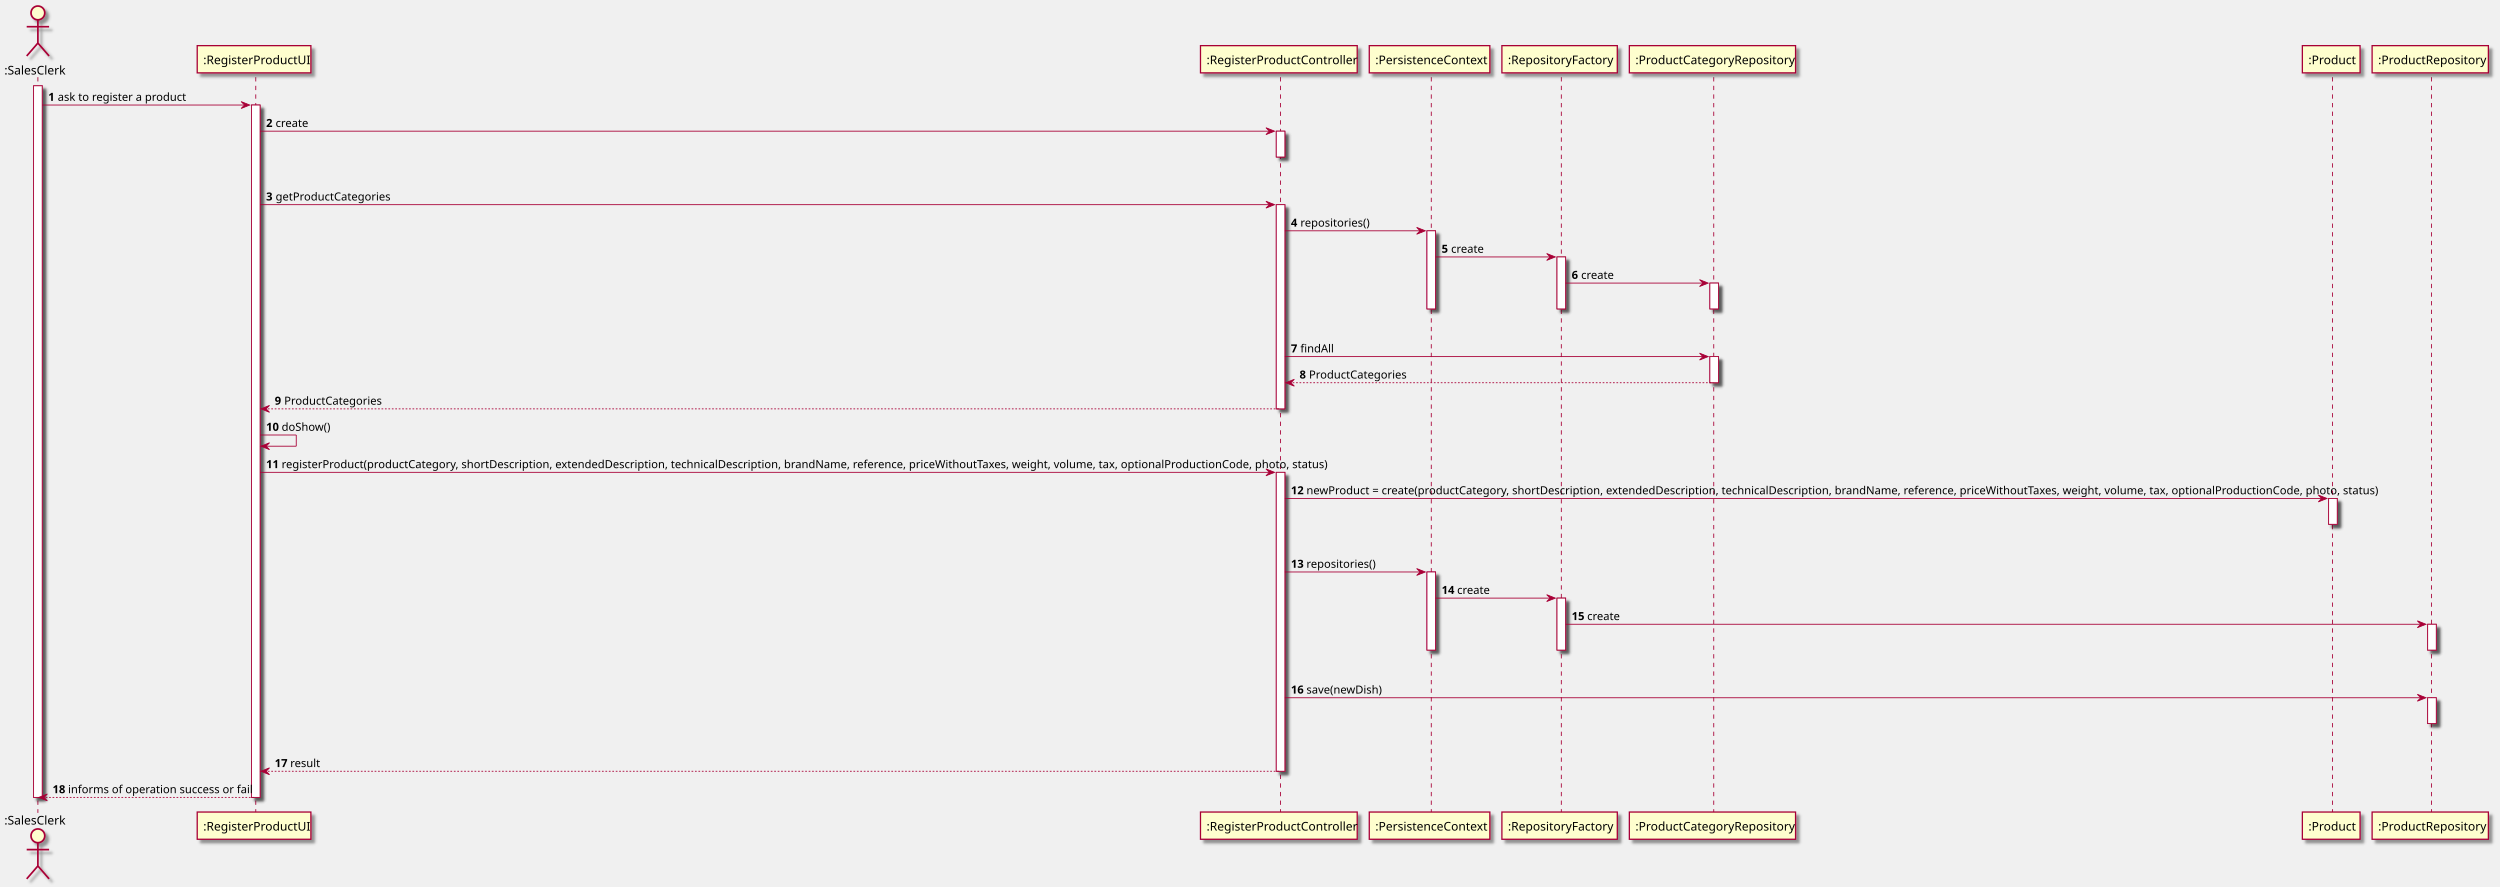
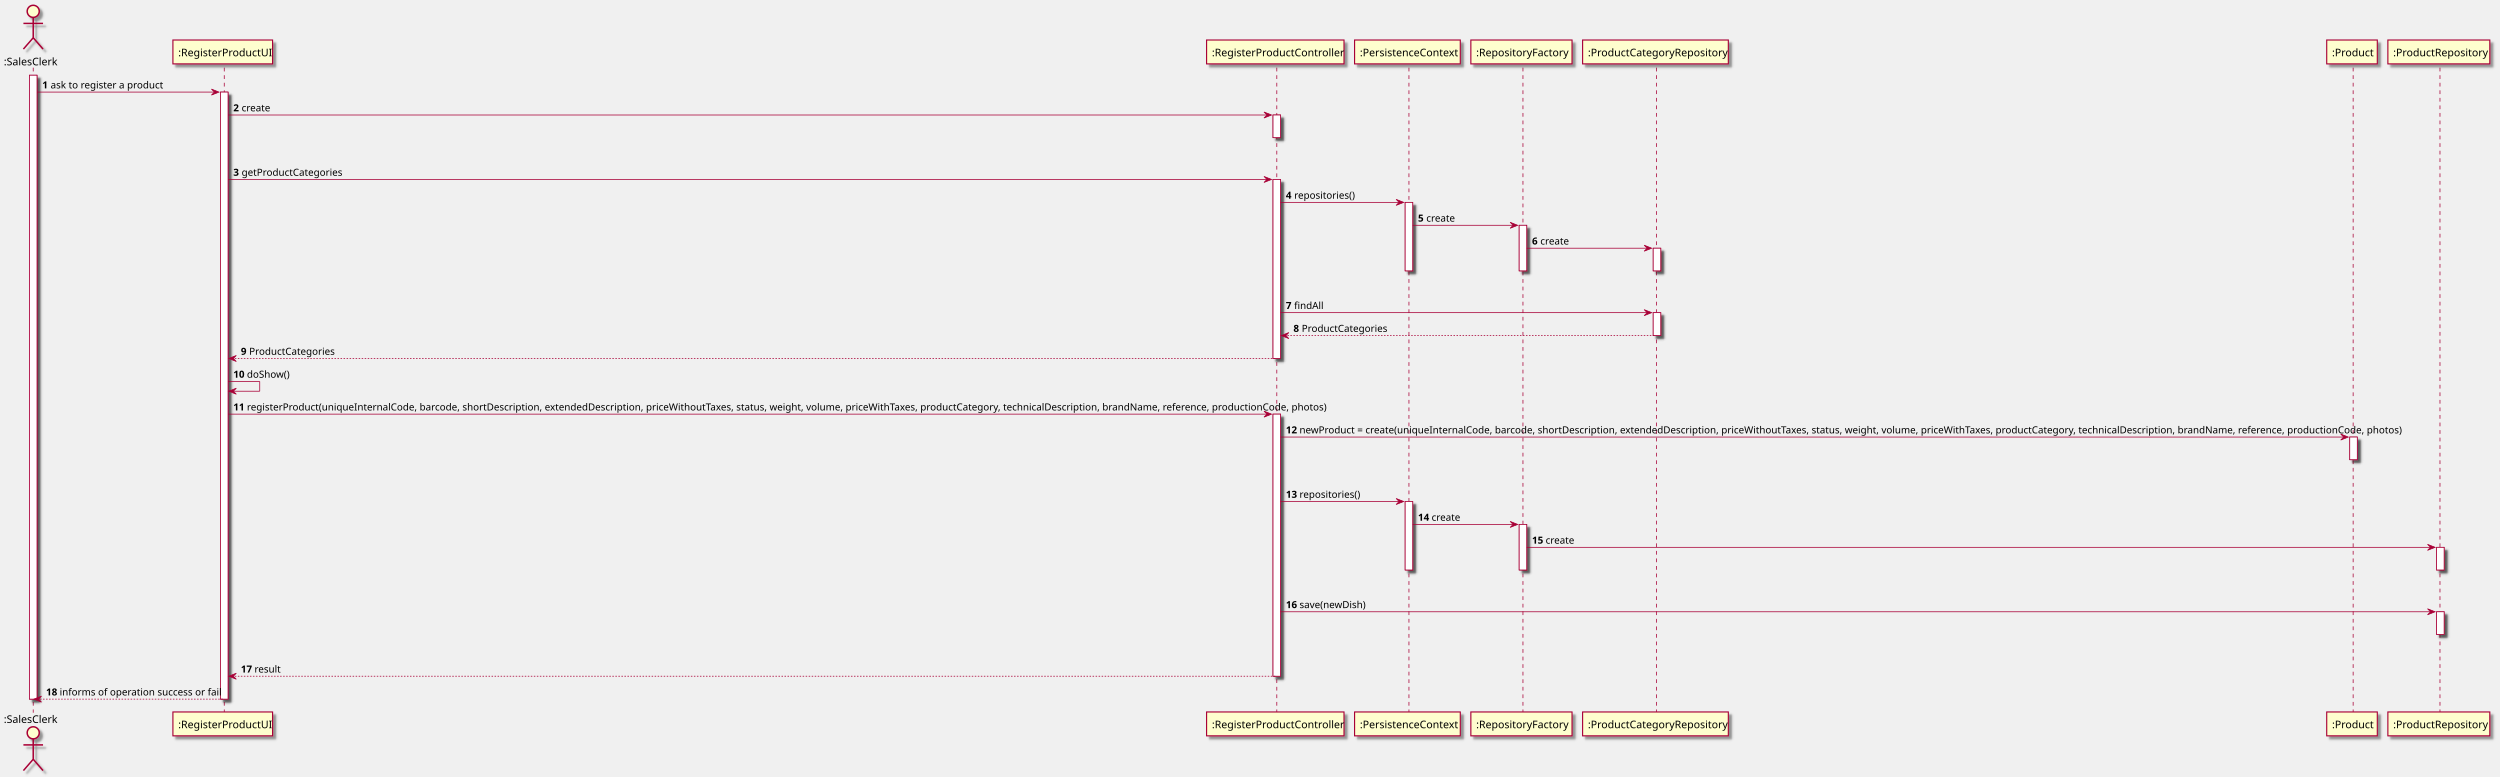
- <svg xmlns="http://www.w3.org/2000/svg" contentScriptType="application/ecmascript" contentStyleType="text/css" height="1029px" preserveAspectRatio="none" style="width:2903px;height:1029px;background:#FFFFFF;" version="1.1" viewBox="0 0 2903 1029" width="2903px" zoomAndPan="magnify">
+ <svg xmlns="http://www.w3.org/2000/svg" contentScriptType="application/ecmascript" contentStyleType="text/css" height="1029px" preserveAspectRatio="none" style="width:3311px;height:1029px;background:#FFFFFF;" version="1.1" viewBox="0 0 3311 1029" width="3311px" zoomAndPan="magnify">
  <defs>
-     <filter height="300%" id="f12ev143aa2e17" width="300%" x="-1" y="-1">
+     <filter height="300%" id="f1cfgjlcjiri9r" width="300%" x="-1" y="-1">
      <feGaussianBlur result="blurOut" stdDeviation="2.0" />
      <feColorMatrix in="blurOut" result="blurOut2" type="matrix" values="0 0 0 0 0 0 0 0 0 0 0 0 0 0 0 0 0 0 .4 0" />
      <feOffset dx="4.0" dy="4.0" in="blurOut2" result="blurOut3" />
      <feBlend in="SourceGraphic" in2="blurOut3" mode="normal" />
    </filter>
  </defs>
  <g>
-     <rect fill="#FFFFFF" filter="url(#f12ev143aa2e17)" height="826.328" style="stroke:#A80036;stroke-width:1.0;" width="10" x="39" y="99.609" />
-     <rect fill="#FFFFFF" filter="url(#f12ev143aa2e17)" height="803.977" style="stroke:#A80036;stroke-width:1.0;" width="10" x="292" y="121.961" />
-     <rect fill="#FFFFFF" filter="url(#f12ev143aa2e17)" height="30" style="stroke:#A80036;stroke-width:1.0;" width="10" x="1482" y="152.312" />
-     <rect fill="#FFFFFF" filter="url(#f12ev143aa2e17)" height="237.109" style="stroke:#A80036;stroke-width:1.0;" width="10" x="1482" y="237.664" />
-     <rect fill="#FFFFFF" filter="url(#f12ev143aa2e17)" height="347.109" style="stroke:#A80036;stroke-width:1.0;" width="10" x="1482" y="548.477" />
-     <rect fill="#FFFFFF" filter="url(#f12ev143aa2e17)" height="90.703" style="stroke:#A80036;stroke-width:1.0;" width="10" x="1657" y="268.016" />
-     <rect fill="#FFFFFF" filter="url(#f12ev143aa2e17)" height="90.703" style="stroke:#A80036;stroke-width:1.0;" width="10" x="1657" y="664.18" />
-     <rect fill="#FFFFFF" filter="url(#f12ev143aa2e17)" height="60.352" style="stroke:#A80036;stroke-width:1.0;" width="10" x="1808" y="298.367" />
-     <rect fill="#FFFFFF" filter="url(#f12ev143aa2e17)" height="60.352" style="stroke:#A80036;stroke-width:1.0;" width="10" x="1808" y="694.531" />
-     <rect fill="#FFFFFF" filter="url(#f12ev143aa2e17)" height="30" style="stroke:#A80036;stroke-width:1.0;" width="10" x="1985.5" y="328.719" />
-     <rect fill="#FFFFFF" filter="url(#f12ev143aa2e17)" height="30.352" style="stroke:#A80036;stroke-width:1.0;" width="10" x="1985.5" y="414.07" />
-     <rect fill="#FFFFFF" filter="url(#f12ev143aa2e17)" height="30" style="stroke:#A80036;stroke-width:1.0;" width="10" x="2704" y="578.828" />
-     <rect fill="#FFFFFF" filter="url(#f12ev143aa2e17)" height="30" style="stroke:#A80036;stroke-width:1.0;" width="10" x="2819" y="724.883" />
-     <rect fill="#FFFFFF" filter="url(#f12ev143aa2e17)" height="30" style="stroke:#A80036;stroke-width:1.0;" width="10" x="2819" y="810.234" />
+     <rect fill="#FFFFFF" filter="url(#f1cfgjlcjiri9r)" height="826.328" style="stroke:#A80036;stroke-width:1.0;" width="10" x="39" y="99.609" />
+     <rect fill="#FFFFFF" filter="url(#f1cfgjlcjiri9r)" height="803.977" style="stroke:#A80036;stroke-width:1.0;" width="10" x="292" y="121.961" />
+     <rect fill="#FFFFFF" filter="url(#f1cfgjlcjiri9r)" height="30" style="stroke:#A80036;stroke-width:1.0;" width="10" x="1686" y="152.312" />
+     <rect fill="#FFFFFF" filter="url(#f1cfgjlcjiri9r)" height="237.109" style="stroke:#A80036;stroke-width:1.0;" width="10" x="1686" y="237.664" />
+     <rect fill="#FFFFFF" filter="url(#f1cfgjlcjiri9r)" height="347.109" style="stroke:#A80036;stroke-width:1.0;" width="10" x="1686" y="548.477" />
+     <rect fill="#FFFFFF" filter="url(#f1cfgjlcjiri9r)" height="90.703" style="stroke:#A80036;stroke-width:1.0;" width="10" x="1861" y="268.016" />
+     <rect fill="#FFFFFF" filter="url(#f1cfgjlcjiri9r)" height="90.703" style="stroke:#A80036;stroke-width:1.0;" width="10" x="1861" y="664.18" />
+     <rect fill="#FFFFFF" filter="url(#f1cfgjlcjiri9r)" height="60.352" style="stroke:#A80036;stroke-width:1.0;" width="10" x="2012" y="298.367" />
+     <rect fill="#FFFFFF" filter="url(#f1cfgjlcjiri9r)" height="60.352" style="stroke:#A80036;stroke-width:1.0;" width="10" x="2012" y="694.531" />
+     <rect fill="#FFFFFF" filter="url(#f1cfgjlcjiri9r)" height="30" style="stroke:#A80036;stroke-width:1.0;" width="10" x="2189.5" y="328.719" />
+     <rect fill="#FFFFFF" filter="url(#f1cfgjlcjiri9r)" height="30.352" style="stroke:#A80036;stroke-width:1.0;" width="10" x="2189.5" y="414.07" />
+     <rect fill="#FFFFFF" filter="url(#f1cfgjlcjiri9r)" height="30" style="stroke:#A80036;stroke-width:1.0;" width="10" x="3112" y="578.828" />
+     <rect fill="#FFFFFF" filter="url(#f1cfgjlcjiri9r)" height="30" style="stroke:#A80036;stroke-width:1.0;" width="10" x="3227" y="724.883" />
+     <rect fill="#FFFFFF" filter="url(#f1cfgjlcjiri9r)" height="30" style="stroke:#A80036;stroke-width:1.0;" width="10" x="3227" y="810.234" />
    <line style="stroke:#A80036;stroke-width:1.0;stroke-dasharray:5.0,5.0;" x1="44" x2="44" y1="89.609" y2="943.938" />
    <line style="stroke:#A80036;stroke-width:1.0;stroke-dasharray:5.0,5.0;" x1="297" x2="297" y1="89.609" y2="943.938" />
-     <line style="stroke:#A80036;stroke-width:1.0;stroke-dasharray:5.0,5.0;" x1="1487" x2="1487" y1="89.609" y2="943.938" />
-     <line style="stroke:#A80036;stroke-width:1.0;stroke-dasharray:5.0,5.0;" x1="1662" x2="1662" y1="89.609" y2="943.938" />
-     <line style="stroke:#A80036;stroke-width:1.0;stroke-dasharray:5.0,5.0;" x1="1813" x2="1813" y1="89.609" y2="943.938" />
-     <line style="stroke:#A80036;stroke-width:1.0;stroke-dasharray:5.0,5.0;" x1="1990" x2="1990" y1="89.609" y2="943.938" />
-     <line style="stroke:#A80036;stroke-width:1.0;stroke-dasharray:5.0,5.0;" x1="2708.5" x2="2708.5" y1="89.609" y2="943.938" />
-     <line style="stroke:#A80036;stroke-width:1.0;stroke-dasharray:5.0,5.0;" x1="2823.5" x2="2823.5" y1="89.609" y2="943.938" />
+     <line style="stroke:#A80036;stroke-width:1.0;stroke-dasharray:5.0,5.0;" x1="1691" x2="1691" y1="89.609" y2="943.938" />
+     <line style="stroke:#A80036;stroke-width:1.0;stroke-dasharray:5.0,5.0;" x1="1866" x2="1866" y1="89.609" y2="943.938" />
+     <line style="stroke:#A80036;stroke-width:1.0;stroke-dasharray:5.0,5.0;" x1="2017" x2="2017" y1="89.609" y2="943.938" />
+     <line style="stroke:#A80036;stroke-width:1.0;stroke-dasharray:5.0,5.0;" x1="2194" x2="2194" y1="89.609" y2="943.938" />
+     <line style="stroke:#A80036;stroke-width:1.0;stroke-dasharray:5.0,5.0;" x1="3116.5" x2="3116.5" y1="89.609" y2="943.938" />
+     <line style="stroke:#A80036;stroke-width:1.0;stroke-dasharray:5.0,5.0;" x1="3231.5" x2="3231.5" y1="89.609" y2="943.938" />
    <text fill="#000000" font-family="sans-serif" font-size="14" lengthAdjust="spacing" textLength="72" x="5" y="86.533">:SalesClerk</text>
-     <ellipse cx="44" cy="15" fill="#FEFECE" filter="url(#f12ev143aa2e17)" rx="8" ry="8" style="stroke:#A80036;stroke-width:2.0;" />
-     <path d="M44,23 L44,50 M31,31 L57,31 M44,50 L31,65 M44,50 L57,65 " fill="none" filter="url(#f12ev143aa2e17)" style="stroke:#A80036;stroke-width:2.0;" />
+     <ellipse cx="44" cy="15" fill="#FEFECE" filter="url(#f1cfgjlcjiri9r)" rx="8" ry="8" style="stroke:#A80036;stroke-width:2.0;" />
+     <path d="M44,23 L44,50 M31,31 L57,31 M44,50 L31,65 M44,50 L57,65 " fill="none" filter="url(#f1cfgjlcjiri9r)" style="stroke:#A80036;stroke-width:2.0;" />
    <text fill="#000000" font-family="sans-serif" font-size="14" lengthAdjust="spacing" textLength="72" x="5" y="957.471">:SalesClerk</text>
-     <ellipse cx="44" cy="970.547" fill="#FEFECE" filter="url(#f12ev143aa2e17)" rx="8" ry="8" style="stroke:#A80036;stroke-width:2.0;" />
-     <path d="M44,978.547 L44,1005.547 M31,986.547 L57,986.547 M44,1005.547 L31,1020.547 M44,1005.547 L57,1020.547 " fill="none" filter="url(#f12ev143aa2e17)" style="stroke:#A80036;stroke-width:2.0;" />
-     <rect fill="#FEFECE" filter="url(#f12ev143aa2e17)" height="31.609" style="stroke:#A80036;stroke-width:1.5;" width="132" x="229" y="53" />
+     <ellipse cx="44" cy="970.547" fill="#FEFECE" filter="url(#f1cfgjlcjiri9r)" rx="8" ry="8" style="stroke:#A80036;stroke-width:2.0;" />
+     <path d="M44,978.547 L44,1005.547 M31,986.547 L57,986.547 M44,1005.547 L31,1020.547 M44,1005.547 L57,1020.547 " fill="none" filter="url(#f1cfgjlcjiri9r)" style="stroke:#A80036;stroke-width:2.0;" />
+     <rect fill="#FEFECE" filter="url(#f1cfgjlcjiri9r)" height="31.609" style="stroke:#A80036;stroke-width:1.5;" width="132" x="229" y="53" />
    <text fill="#000000" font-family="sans-serif" font-size="14" lengthAdjust="spacing" textLength="118" x="236" y="74.533">:RegisterProductUI</text>
-     <rect fill="#FEFECE" filter="url(#f12ev143aa2e17)" height="31.609" style="stroke:#A80036;stroke-width:1.5;" width="132" x="229" y="942.938" />
+     <rect fill="#FEFECE" filter="url(#f1cfgjlcjiri9r)" height="31.609" style="stroke:#A80036;stroke-width:1.5;" width="132" x="229" y="942.938" />
    <text fill="#000000" font-family="sans-serif" font-size="14" lengthAdjust="spacing" textLength="118" x="236" y="964.471">:RegisterProductUI</text>
-     <rect fill="#FEFECE" filter="url(#f12ev143aa2e17)" height="31.609" style="stroke:#A80036;stroke-width:1.5;" width="182" x="1394" y="53" />
-     <text fill="#000000" font-family="sans-serif" font-size="14" lengthAdjust="spacing" textLength="168" x="1401" y="74.533">:RegisterProductController</text>
-     <rect fill="#FEFECE" filter="url(#f12ev143aa2e17)" height="31.609" style="stroke:#A80036;stroke-width:1.5;" width="182" x="1394" y="942.938" />
-     <text fill="#000000" font-family="sans-serif" font-size="14" lengthAdjust="spacing" textLength="168" x="1401" y="964.471">:RegisterProductController</text>
-     <rect fill="#FEFECE" filter="url(#f12ev143aa2e17)" height="31.609" style="stroke:#A80036;stroke-width:1.5;" width="140" x="1590" y="53" />
-     <text fill="#000000" font-family="sans-serif" font-size="14" lengthAdjust="spacing" textLength="126" x="1597" y="74.533">:PersistenceContext</text>
-     <rect fill="#FEFECE" filter="url(#f12ev143aa2e17)" height="31.609" style="stroke:#A80036;stroke-width:1.5;" width="140" x="1590" y="942.938" />
-     <text fill="#000000" font-family="sans-serif" font-size="14" lengthAdjust="spacing" textLength="126" x="1597" y="964.471">:PersistenceContext</text>
-     <rect fill="#FEFECE" filter="url(#f12ev143aa2e17)" height="31.609" style="stroke:#A80036;stroke-width:1.5;" width="134" x="1744" y="53" />
-     <text fill="#000000" font-family="sans-serif" font-size="14" lengthAdjust="spacing" textLength="120" x="1751" y="74.533">:RepositoryFactory</text>
-     <rect fill="#FEFECE" filter="url(#f12ev143aa2e17)" height="31.609" style="stroke:#A80036;stroke-width:1.5;" width="134" x="1744" y="942.938" />
-     <text fill="#000000" font-family="sans-serif" font-size="14" lengthAdjust="spacing" textLength="120" x="1751" y="964.471">:RepositoryFactory</text>
-     <rect fill="#FEFECE" filter="url(#f12ev143aa2e17)" height="31.609" style="stroke:#A80036;stroke-width:1.5;" width="193" x="1892" y="53" />
-     <text fill="#000000" font-family="sans-serif" font-size="14" lengthAdjust="spacing" textLength="179" x="1899" y="74.533">:ProductCategoryRepository</text>
-     <rect fill="#FEFECE" filter="url(#f12ev143aa2e17)" height="31.609" style="stroke:#A80036;stroke-width:1.5;" width="193" x="1892" y="942.938" />
-     <text fill="#000000" font-family="sans-serif" font-size="14" lengthAdjust="spacing" textLength="179" x="1899" y="964.471">:ProductCategoryRepository</text>
-     <rect fill="#FEFECE" filter="url(#f12ev143aa2e17)" height="31.609" style="stroke:#A80036;stroke-width:1.5;" width="67" x="2673.5" y="53" />
-     <text fill="#000000" font-family="sans-serif" font-size="14" lengthAdjust="spacing" textLength="53" x="2680.5" y="74.533">:Product</text>
-     <rect fill="#FEFECE" filter="url(#f12ev143aa2e17)" height="31.609" style="stroke:#A80036;stroke-width:1.5;" width="67" x="2673.5" y="942.938" />
-     <text fill="#000000" font-family="sans-serif" font-size="14" lengthAdjust="spacing" textLength="53" x="2680.5" y="964.471">:Product</text>
-     <rect fill="#FEFECE" filter="url(#f12ev143aa2e17)" height="31.609" style="stroke:#A80036;stroke-width:1.5;" width="135" x="2754.5" y="53" />
-     <text fill="#000000" font-family="sans-serif" font-size="14" lengthAdjust="spacing" textLength="121" x="2761.5" y="74.533">:ProductRepository</text>
-     <rect fill="#FEFECE" filter="url(#f12ev143aa2e17)" height="31.609" style="stroke:#A80036;stroke-width:1.5;" width="135" x="2754.5" y="942.938" />
-     <text fill="#000000" font-family="sans-serif" font-size="14" lengthAdjust="spacing" textLength="121" x="2761.5" y="964.471">:ProductRepository</text>
-     <rect fill="#FFFFFF" filter="url(#f12ev143aa2e17)" height="826.328" style="stroke:#A80036;stroke-width:1.0;" width="10" x="39" y="99.609" />
-     <rect fill="#FFFFFF" filter="url(#f12ev143aa2e17)" height="803.977" style="stroke:#A80036;stroke-width:1.0;" width="10" x="292" y="121.961" />
-     <rect fill="#FFFFFF" filter="url(#f12ev143aa2e17)" height="30" style="stroke:#A80036;stroke-width:1.0;" width="10" x="1482" y="152.312" />
-     <rect fill="#FFFFFF" filter="url(#f12ev143aa2e17)" height="237.109" style="stroke:#A80036;stroke-width:1.0;" width="10" x="1482" y="237.664" />
-     <rect fill="#FFFFFF" filter="url(#f12ev143aa2e17)" height="347.109" style="stroke:#A80036;stroke-width:1.0;" width="10" x="1482" y="548.477" />
-     <rect fill="#FFFFFF" filter="url(#f12ev143aa2e17)" height="90.703" style="stroke:#A80036;stroke-width:1.0;" width="10" x="1657" y="268.016" />
-     <rect fill="#FFFFFF" filter="url(#f12ev143aa2e17)" height="90.703" style="stroke:#A80036;stroke-width:1.0;" width="10" x="1657" y="664.18" />
-     <rect fill="#FFFFFF" filter="url(#f12ev143aa2e17)" height="60.352" style="stroke:#A80036;stroke-width:1.0;" width="10" x="1808" y="298.367" />
-     <rect fill="#FFFFFF" filter="url(#f12ev143aa2e17)" height="60.352" style="stroke:#A80036;stroke-width:1.0;" width="10" x="1808" y="694.531" />
-     <rect fill="#FFFFFF" filter="url(#f12ev143aa2e17)" height="30" style="stroke:#A80036;stroke-width:1.0;" width="10" x="1985.5" y="328.719" />
-     <rect fill="#FFFFFF" filter="url(#f12ev143aa2e17)" height="30.352" style="stroke:#A80036;stroke-width:1.0;" width="10" x="1985.5" y="414.07" />
-     <rect fill="#FFFFFF" filter="url(#f12ev143aa2e17)" height="30" style="stroke:#A80036;stroke-width:1.0;" width="10" x="2704" y="578.828" />
-     <rect fill="#FFFFFF" filter="url(#f12ev143aa2e17)" height="30" style="stroke:#A80036;stroke-width:1.0;" width="10" x="2819" y="724.883" />
-     <rect fill="#FFFFFF" filter="url(#f12ev143aa2e17)" height="30" style="stroke:#A80036;stroke-width:1.0;" width="10" x="2819" y="810.234" />
+     <rect fill="#FEFECE" filter="url(#f1cfgjlcjiri9r)" height="31.609" style="stroke:#A80036;stroke-width:1.5;" width="182" x="1598" y="53" />
+     <text fill="#000000" font-family="sans-serif" font-size="14" lengthAdjust="spacing" textLength="168" x="1605" y="74.533">:RegisterProductController</text>
+     <rect fill="#FEFECE" filter="url(#f1cfgjlcjiri9r)" height="31.609" style="stroke:#A80036;stroke-width:1.5;" width="182" x="1598" y="942.938" />
+     <text fill="#000000" font-family="sans-serif" font-size="14" lengthAdjust="spacing" textLength="168" x="1605" y="964.471">:RegisterProductController</text>
+     <rect fill="#FEFECE" filter="url(#f1cfgjlcjiri9r)" height="31.609" style="stroke:#A80036;stroke-width:1.5;" width="140" x="1794" y="53" />
+     <text fill="#000000" font-family="sans-serif" font-size="14" lengthAdjust="spacing" textLength="126" x="1801" y="74.533">:PersistenceContext</text>
+     <rect fill="#FEFECE" filter="url(#f1cfgjlcjiri9r)" height="31.609" style="stroke:#A80036;stroke-width:1.5;" width="140" x="1794" y="942.938" />
+     <text fill="#000000" font-family="sans-serif" font-size="14" lengthAdjust="spacing" textLength="126" x="1801" y="964.471">:PersistenceContext</text>
+     <rect fill="#FEFECE" filter="url(#f1cfgjlcjiri9r)" height="31.609" style="stroke:#A80036;stroke-width:1.5;" width="134" x="1948" y="53" />
+     <text fill="#000000" font-family="sans-serif" font-size="14" lengthAdjust="spacing" textLength="120" x="1955" y="74.533">:RepositoryFactory</text>
+     <rect fill="#FEFECE" filter="url(#f1cfgjlcjiri9r)" height="31.609" style="stroke:#A80036;stroke-width:1.5;" width="134" x="1948" y="942.938" />
+     <text fill="#000000" font-family="sans-serif" font-size="14" lengthAdjust="spacing" textLength="120" x="1955" y="964.471">:RepositoryFactory</text>
+     <rect fill="#FEFECE" filter="url(#f1cfgjlcjiri9r)" height="31.609" style="stroke:#A80036;stroke-width:1.5;" width="193" x="2096" y="53" />
+     <text fill="#000000" font-family="sans-serif" font-size="14" lengthAdjust="spacing" textLength="179" x="2103" y="74.533">:ProductCategoryRepository</text>
+     <rect fill="#FEFECE" filter="url(#f1cfgjlcjiri9r)" height="31.609" style="stroke:#A80036;stroke-width:1.5;" width="193" x="2096" y="942.938" />
+     <text fill="#000000" font-family="sans-serif" font-size="14" lengthAdjust="spacing" textLength="179" x="2103" y="964.471">:ProductCategoryRepository</text>
+     <rect fill="#FEFECE" filter="url(#f1cfgjlcjiri9r)" height="31.609" style="stroke:#A80036;stroke-width:1.5;" width="67" x="3081.5" y="53" />
+     <text fill="#000000" font-family="sans-serif" font-size="14" lengthAdjust="spacing" textLength="53" x="3088.5" y="74.533">:Product</text>
+     <rect fill="#FEFECE" filter="url(#f1cfgjlcjiri9r)" height="31.609" style="stroke:#A80036;stroke-width:1.5;" width="67" x="3081.5" y="942.938" />
+     <text fill="#000000" font-family="sans-serif" font-size="14" lengthAdjust="spacing" textLength="53" x="3088.5" y="964.471">:Product</text>
+     <rect fill="#FEFECE" filter="url(#f1cfgjlcjiri9r)" height="31.609" style="stroke:#A80036;stroke-width:1.5;" width="135" x="3162.5" y="53" />
+     <text fill="#000000" font-family="sans-serif" font-size="14" lengthAdjust="spacing" textLength="121" x="3169.5" y="74.533">:ProductRepository</text>
+     <rect fill="#FEFECE" filter="url(#f1cfgjlcjiri9r)" height="31.609" style="stroke:#A80036;stroke-width:1.5;" width="135" x="3162.5" y="942.938" />
+     <text fill="#000000" font-family="sans-serif" font-size="14" lengthAdjust="spacing" textLength="121" x="3169.5" y="964.471">:ProductRepository</text>
+     <rect fill="#FFFFFF" filter="url(#f1cfgjlcjiri9r)" height="826.328" style="stroke:#A80036;stroke-width:1.0;" width="10" x="39" y="99.609" />
+     <rect fill="#FFFFFF" filter="url(#f1cfgjlcjiri9r)" height="803.977" style="stroke:#A80036;stroke-width:1.0;" width="10" x="292" y="121.961" />
+     <rect fill="#FFFFFF" filter="url(#f1cfgjlcjiri9r)" height="30" style="stroke:#A80036;stroke-width:1.0;" width="10" x="1686" y="152.312" />
+     <rect fill="#FFFFFF" filter="url(#f1cfgjlcjiri9r)" height="237.109" style="stroke:#A80036;stroke-width:1.0;" width="10" x="1686" y="237.664" />
+     <rect fill="#FFFFFF" filter="url(#f1cfgjlcjiri9r)" height="347.109" style="stroke:#A80036;stroke-width:1.0;" width="10" x="1686" y="548.477" />
+     <rect fill="#FFFFFF" filter="url(#f1cfgjlcjiri9r)" height="90.703" style="stroke:#A80036;stroke-width:1.0;" width="10" x="1861" y="268.016" />
+     <rect fill="#FFFFFF" filter="url(#f1cfgjlcjiri9r)" height="90.703" style="stroke:#A80036;stroke-width:1.0;" width="10" x="1861" y="664.18" />
+     <rect fill="#FFFFFF" filter="url(#f1cfgjlcjiri9r)" height="60.352" style="stroke:#A80036;stroke-width:1.0;" width="10" x="2012" y="298.367" />
+     <rect fill="#FFFFFF" filter="url(#f1cfgjlcjiri9r)" height="60.352" style="stroke:#A80036;stroke-width:1.0;" width="10" x="2012" y="694.531" />
+     <rect fill="#FFFFFF" filter="url(#f1cfgjlcjiri9r)" height="30" style="stroke:#A80036;stroke-width:1.0;" width="10" x="2189.5" y="328.719" />
+     <rect fill="#FFFFFF" filter="url(#f1cfgjlcjiri9r)" height="30.352" style="stroke:#A80036;stroke-width:1.0;" width="10" x="2189.5" y="414.07" />
+     <rect fill="#FFFFFF" filter="url(#f1cfgjlcjiri9r)" height="30" style="stroke:#A80036;stroke-width:1.0;" width="10" x="3112" y="578.828" />
+     <rect fill="#FFFFFF" filter="url(#f1cfgjlcjiri9r)" height="30" style="stroke:#A80036;stroke-width:1.0;" width="10" x="3227" y="724.883" />
+     <rect fill="#FFFFFF" filter="url(#f1cfgjlcjiri9r)" height="30" style="stroke:#A80036;stroke-width:1.0;" width="10" x="3227" y="810.234" />
    <polygon fill="#A80036" points="280,117.961,290,121.961,280,125.961,284,121.961" style="stroke:#A80036;stroke-width:1.0;" />
    <line style="stroke:#A80036;stroke-width:1.0;" x1="49" x2="286" y1="121.961" y2="121.961" />
    <text fill="#000000" font-family="sans-serif" font-size="13" font-weight="bold" lengthAdjust="spacing" textLength="7" x="56" y="117.105">1</text>
    <text fill="#000000" font-family="sans-serif" font-size="13" lengthAdjust="spacing" textLength="141" x="67" y="117.105">ask to register a product</text>
-     <polygon fill="#A80036" points="1470,148.312,1480,152.312,1470,156.312,1474,152.312" style="stroke:#A80036;stroke-width:1.0;" />
-     <line style="stroke:#A80036;stroke-width:1.0;" x1="302" x2="1476" y1="152.312" y2="152.312" />
+     <polygon fill="#A80036" points="1674,148.312,1684,152.312,1674,156.312,1678,152.312" style="stroke:#A80036;stroke-width:1.0;" />
+     <line style="stroke:#A80036;stroke-width:1.0;" x1="302" x2="1680" y1="152.312" y2="152.312" />
    <text fill="#000000" font-family="sans-serif" font-size="13" font-weight="bold" lengthAdjust="spacing" textLength="7" x="309" y="147.456">2</text>
    <text fill="#000000" font-family="sans-serif" font-size="13" lengthAdjust="spacing" textLength="36" x="320" y="147.456">create</text>
-     <polygon fill="#A80036" points="1470,233.664,1480,237.664,1470,241.664,1474,237.664" style="stroke:#A80036;stroke-width:1.0;" />
-     <line style="stroke:#A80036;stroke-width:1.0;" x1="302" x2="1476" y1="237.664" y2="237.664" />
+     <polygon fill="#A80036" points="1674,233.664,1684,237.664,1674,241.664,1678,237.664" style="stroke:#A80036;stroke-width:1.0;" />
+     <line style="stroke:#A80036;stroke-width:1.0;" x1="302" x2="1680" y1="237.664" y2="237.664" />
    <text fill="#000000" font-family="sans-serif" font-size="13" font-weight="bold" lengthAdjust="spacing" textLength="7" x="309" y="232.808">3</text>
    <text fill="#000000" font-family="sans-serif" font-size="13" lengthAdjust="spacing" textLength="125" x="320" y="232.808">getProductCategories</text>
-     <polygon fill="#A80036" points="1645,264.016,1655,268.016,1645,272.016,1649,268.016" style="stroke:#A80036;stroke-width:1.0;" />
-     <line style="stroke:#A80036;stroke-width:1.0;" x1="1492" x2="1651" y1="268.016" y2="268.016" />
-     <text fill="#000000" font-family="sans-serif" font-size="13" font-weight="bold" lengthAdjust="spacing" textLength="7" x="1499" y="263.159">4</text>
-     <text fill="#000000" font-family="sans-serif" font-size="13" lengthAdjust="spacing" textLength="75" x="1510" y="263.159">repositories()</text>
-     <polygon fill="#A80036" points="1796,294.367,1806,298.367,1796,302.367,1800,298.367" style="stroke:#A80036;stroke-width:1.0;" />
-     <line style="stroke:#A80036;stroke-width:1.0;" x1="1667" x2="1802" y1="298.367" y2="298.367" />
-     <text fill="#000000" font-family="sans-serif" font-size="13" font-weight="bold" lengthAdjust="spacing" textLength="7" x="1674" y="293.511">5</text>
-     <text fill="#000000" font-family="sans-serif" font-size="13" lengthAdjust="spacing" textLength="36" x="1685" y="293.511">create</text>
-     <polygon fill="#A80036" points="1973.5,324.719,1983.5,328.719,1973.5,332.719,1977.5,328.719" style="stroke:#A80036;stroke-width:1.0;" />
-     <line style="stroke:#A80036;stroke-width:1.0;" x1="1818" x2="1979.5" y1="328.719" y2="328.719" />
-     <text fill="#000000" font-family="sans-serif" font-size="13" font-weight="bold" lengthAdjust="spacing" textLength="7" x="1825" y="323.862">6</text>
-     <text fill="#000000" font-family="sans-serif" font-size="13" lengthAdjust="spacing" textLength="36" x="1836" y="323.862">create</text>
-     <polygon fill="#A80036" points="1973.5,410.07,1983.5,414.07,1973.5,418.07,1977.5,414.07" style="stroke:#A80036;stroke-width:1.0;" />
-     <line style="stroke:#A80036;stroke-width:1.0;" x1="1492" x2="1979.5" y1="414.07" y2="414.07" />
-     <text fill="#000000" font-family="sans-serif" font-size="13" font-weight="bold" lengthAdjust="spacing" textLength="7" x="1499" y="409.214">7</text>
-     <text fill="#000000" font-family="sans-serif" font-size="13" lengthAdjust="spacing" textLength="35" x="1510" y="409.214">findAll</text>
-     <polygon fill="#A80036" points="1503,440.422,1493,444.422,1503,448.422,1499,444.422" style="stroke:#A80036;stroke-width:1.0;" />
-     <line style="stroke:#A80036;stroke-width:1.0;stroke-dasharray:2.0,2.0;" x1="1497" x2="1989.5" y1="444.422" y2="444.422" />
-     <text fill="#000000" font-family="sans-serif" font-size="13" font-weight="bold" lengthAdjust="spacing" textLength="7" x="1509" y="439.565">8</text>
-     <text fill="#000000" font-family="sans-serif" font-size="13" lengthAdjust="spacing" textLength="107" x="1520" y="439.565">ProductCategories</text>
+     <polygon fill="#A80036" points="1849,264.016,1859,268.016,1849,272.016,1853,268.016" style="stroke:#A80036;stroke-width:1.0;" />
+     <line style="stroke:#A80036;stroke-width:1.0;" x1="1696" x2="1855" y1="268.016" y2="268.016" />
+     <text fill="#000000" font-family="sans-serif" font-size="13" font-weight="bold" lengthAdjust="spacing" textLength="7" x="1703" y="263.159">4</text>
+     <text fill="#000000" font-family="sans-serif" font-size="13" lengthAdjust="spacing" textLength="75" x="1714" y="263.159">repositories()</text>
+     <polygon fill="#A80036" points="2000,294.367,2010,298.367,2000,302.367,2004,298.367" style="stroke:#A80036;stroke-width:1.0;" />
+     <line style="stroke:#A80036;stroke-width:1.0;" x1="1871" x2="2006" y1="298.367" y2="298.367" />
+     <text fill="#000000" font-family="sans-serif" font-size="13" font-weight="bold" lengthAdjust="spacing" textLength="7" x="1878" y="293.511">5</text>
+     <text fill="#000000" font-family="sans-serif" font-size="13" lengthAdjust="spacing" textLength="36" x="1889" y="293.511">create</text>
+     <polygon fill="#A80036" points="2177.5,324.719,2187.5,328.719,2177.5,332.719,2181.5,328.719" style="stroke:#A80036;stroke-width:1.0;" />
+     <line style="stroke:#A80036;stroke-width:1.0;" x1="2022" x2="2183.5" y1="328.719" y2="328.719" />
+     <text fill="#000000" font-family="sans-serif" font-size="13" font-weight="bold" lengthAdjust="spacing" textLength="7" x="2029" y="323.862">6</text>
+     <text fill="#000000" font-family="sans-serif" font-size="13" lengthAdjust="spacing" textLength="36" x="2040" y="323.862">create</text>
+     <polygon fill="#A80036" points="2177.5,410.07,2187.5,414.07,2177.5,418.07,2181.5,414.07" style="stroke:#A80036;stroke-width:1.0;" />
+     <line style="stroke:#A80036;stroke-width:1.0;" x1="1696" x2="2183.5" y1="414.07" y2="414.07" />
+     <text fill="#000000" font-family="sans-serif" font-size="13" font-weight="bold" lengthAdjust="spacing" textLength="7" x="1703" y="409.214">7</text>
+     <text fill="#000000" font-family="sans-serif" font-size="13" lengthAdjust="spacing" textLength="35" x="1714" y="409.214">findAll</text>
+     <polygon fill="#A80036" points="1707,440.422,1697,444.422,1707,448.422,1703,444.422" style="stroke:#A80036;stroke-width:1.0;" />
+     <line style="stroke:#A80036;stroke-width:1.0;stroke-dasharray:2.0,2.0;" x1="1701" x2="2193.5" y1="444.422" y2="444.422" />
+     <text fill="#000000" font-family="sans-serif" font-size="13" font-weight="bold" lengthAdjust="spacing" textLength="7" x="1713" y="439.565">8</text>
+     <text fill="#000000" font-family="sans-serif" font-size="13" lengthAdjust="spacing" textLength="107" x="1724" y="439.565">ProductCategories</text>
    <polygon fill="#A80036" points="313,470.773,303,474.773,313,478.773,309,474.773" style="stroke:#A80036;stroke-width:1.0;" />
-     <line style="stroke:#A80036;stroke-width:1.0;stroke-dasharray:2.0,2.0;" x1="307" x2="1486" y1="474.773" y2="474.773" />
+     <line style="stroke:#A80036;stroke-width:1.0;stroke-dasharray:2.0,2.0;" x1="307" x2="1690" y1="474.773" y2="474.773" />
    <text fill="#000000" font-family="sans-serif" font-size="13" font-weight="bold" lengthAdjust="spacing" textLength="7" x="319" y="469.917">9</text>
    <text fill="#000000" font-family="sans-serif" font-size="13" lengthAdjust="spacing" textLength="107" x="330" y="469.917">ProductCategories</text>
    <line style="stroke:#A80036;stroke-width:1.0;" x1="302" x2="344" y1="505.125" y2="505.125" />
    <line style="stroke:#A80036;stroke-width:1.0;" x1="344" x2="344" y1="505.125" y2="518.125" />
    <line style="stroke:#A80036;stroke-width:1.0;" x1="303" x2="344" y1="518.125" y2="518.125" />
    <polygon fill="#A80036" points="313,514.125,303,518.125,313,522.125,309,518.125" style="stroke:#A80036;stroke-width:1.0;" />
    <text fill="#000000" font-family="sans-serif" font-size="13" font-weight="bold" lengthAdjust="spacing" textLength="14" x="309" y="500.269">10</text>
    <text fill="#000000" font-family="sans-serif" font-size="13" lengthAdjust="spacing" textLength="54" x="327" y="500.269">doShow()</text>
-     <polygon fill="#A80036" points="1470,544.477,1480,548.477,1470,552.477,1474,548.477" style="stroke:#A80036;stroke-width:1.0;" />
-     <line style="stroke:#A80036;stroke-width:1.0;" x1="302" x2="1476" y1="548.477" y2="548.477" />
+     <polygon fill="#A80036" points="1674,544.477,1684,548.477,1674,552.477,1678,548.477" style="stroke:#A80036;stroke-width:1.0;" />
+     <line style="stroke:#A80036;stroke-width:1.0;" x1="302" x2="1680" y1="548.477" y2="548.477" />
    <text fill="#000000" font-family="sans-serif" font-size="13" font-weight="bold" lengthAdjust="spacing" textLength="14" x="309" y="543.62">11</text>
-     <text fill="#000000" font-family="sans-serif" font-size="13" lengthAdjust="spacing" textLength="1143" x="327" y="543.62">registerProduct(productCategory, shortDescription, extendedDescription, technicalDescription, brandName, reference, priceWithoutTaxes, weight, volume, tax, optionalProductionCode, photo, status)</text>
-     <polygon fill="#A80036" points="2692,574.828,2702,578.828,2692,582.828,2696,578.828" style="stroke:#A80036;stroke-width:1.0;" />
-     <line style="stroke:#A80036;stroke-width:1.0;" x1="1492" x2="2698" y1="578.828" y2="578.828" />
-     <text fill="#000000" font-family="sans-serif" font-size="13" font-weight="bold" lengthAdjust="spacing" textLength="14" x="1499" y="573.972">12</text>
-     <text fill="#000000" font-family="sans-serif" font-size="13" lengthAdjust="spacing" textLength="1175" x="1517" y="573.972">newProduct = create(productCategory, shortDescription, extendedDescription, technicalDescription, brandName, reference, priceWithoutTaxes, weight, volume, tax, optionalProductionCode, photo, status)</text>
-     <polygon fill="#A80036" points="1645,660.18,1655,664.18,1645,668.18,1649,664.18" style="stroke:#A80036;stroke-width:1.0;" />
-     <line style="stroke:#A80036;stroke-width:1.0;" x1="1492" x2="1651" y1="664.18" y2="664.18" />
-     <text fill="#000000" font-family="sans-serif" font-size="13" font-weight="bold" lengthAdjust="spacing" textLength="14" x="1499" y="659.323">13</text>
-     <text fill="#000000" font-family="sans-serif" font-size="13" lengthAdjust="spacing" textLength="75" x="1517" y="659.323">repositories()</text>
-     <polygon fill="#A80036" points="1796,690.531,1806,694.531,1796,698.531,1800,694.531" style="stroke:#A80036;stroke-width:1.0;" />
-     <line style="stroke:#A80036;stroke-width:1.0;" x1="1667" x2="1802" y1="694.531" y2="694.531" />
-     <text fill="#000000" font-family="sans-serif" font-size="13" font-weight="bold" lengthAdjust="spacing" textLength="14" x="1674" y="689.675">14</text>
-     <text fill="#000000" font-family="sans-serif" font-size="13" lengthAdjust="spacing" textLength="36" x="1692" y="689.675">create</text>
-     <polygon fill="#A80036" points="2807,720.883,2817,724.883,2807,728.883,2811,724.883" style="stroke:#A80036;stroke-width:1.0;" />
-     <line style="stroke:#A80036;stroke-width:1.0;" x1="1818" x2="2813" y1="724.883" y2="724.883" />
-     <text fill="#000000" font-family="sans-serif" font-size="13" font-weight="bold" lengthAdjust="spacing" textLength="14" x="1825" y="720.026">15</text>
-     <text fill="#000000" font-family="sans-serif" font-size="13" lengthAdjust="spacing" textLength="36" x="1843" y="720.026">create</text>
-     <polygon fill="#A80036" points="2807,806.234,2817,810.234,2807,814.234,2811,810.234" style="stroke:#A80036;stroke-width:1.0;" />
-     <line style="stroke:#A80036;stroke-width:1.0;" x1="1492" x2="2813" y1="810.234" y2="810.234" />
-     <text fill="#000000" font-family="sans-serif" font-size="13" font-weight="bold" lengthAdjust="spacing" textLength="14" x="1499" y="805.378">16</text>
-     <text fill="#000000" font-family="sans-serif" font-size="13" lengthAdjust="spacing" textLength="83" x="1517" y="805.378">save(newDish)</text>
+     <text fill="#000000" font-family="sans-serif" font-size="13" lengthAdjust="spacing" textLength="1347" x="327" y="543.62">registerProduct(uniqueInternalCode, barcode, shortDescription, extendedDescription, priceWithoutTaxes, status, weight, volume, priceWithTaxes, productCategory, technicalDescription, brandName, reference, productionCode, photos)</text>
+     <polygon fill="#A80036" points="3100,574.828,3110,578.828,3100,582.828,3104,578.828" style="stroke:#A80036;stroke-width:1.0;" />
+     <line style="stroke:#A80036;stroke-width:1.0;" x1="1696" x2="3106" y1="578.828" y2="578.828" />
+     <text fill="#000000" font-family="sans-serif" font-size="13" font-weight="bold" lengthAdjust="spacing" textLength="14" x="1703" y="573.972">12</text>
+     <text fill="#000000" font-family="sans-serif" font-size="13" lengthAdjust="spacing" textLength="1379" x="1721" y="573.972">newProduct = create(uniqueInternalCode, barcode, shortDescription, extendedDescription, priceWithoutTaxes, status, weight, volume, priceWithTaxes, productCategory, technicalDescription, brandName, reference, productionCode, photos)</text>
+     <polygon fill="#A80036" points="1849,660.18,1859,664.18,1849,668.18,1853,664.18" style="stroke:#A80036;stroke-width:1.0;" />
+     <line style="stroke:#A80036;stroke-width:1.0;" x1="1696" x2="1855" y1="664.18" y2="664.18" />
+     <text fill="#000000" font-family="sans-serif" font-size="13" font-weight="bold" lengthAdjust="spacing" textLength="14" x="1703" y="659.323">13</text>
+     <text fill="#000000" font-family="sans-serif" font-size="13" lengthAdjust="spacing" textLength="75" x="1721" y="659.323">repositories()</text>
+     <polygon fill="#A80036" points="2000,690.531,2010,694.531,2000,698.531,2004,694.531" style="stroke:#A80036;stroke-width:1.0;" />
+     <line style="stroke:#A80036;stroke-width:1.0;" x1="1871" x2="2006" y1="694.531" y2="694.531" />
+     <text fill="#000000" font-family="sans-serif" font-size="13" font-weight="bold" lengthAdjust="spacing" textLength="14" x="1878" y="689.675">14</text>
+     <text fill="#000000" font-family="sans-serif" font-size="13" lengthAdjust="spacing" textLength="36" x="1896" y="689.675">create</text>
+     <polygon fill="#A80036" points="3215,720.883,3225,724.883,3215,728.883,3219,724.883" style="stroke:#A80036;stroke-width:1.0;" />
+     <line style="stroke:#A80036;stroke-width:1.0;" x1="2022" x2="3221" y1="724.883" y2="724.883" />
+     <text fill="#000000" font-family="sans-serif" font-size="13" font-weight="bold" lengthAdjust="spacing" textLength="14" x="2029" y="720.026">15</text>
+     <text fill="#000000" font-family="sans-serif" font-size="13" lengthAdjust="spacing" textLength="36" x="2047" y="720.026">create</text>
+     <polygon fill="#A80036" points="3215,806.234,3225,810.234,3215,814.234,3219,810.234" style="stroke:#A80036;stroke-width:1.0;" />
+     <line style="stroke:#A80036;stroke-width:1.0;" x1="1696" x2="3221" y1="810.234" y2="810.234" />
+     <text fill="#000000" font-family="sans-serif" font-size="13" font-weight="bold" lengthAdjust="spacing" textLength="14" x="1703" y="805.378">16</text>
+     <text fill="#000000" font-family="sans-serif" font-size="13" lengthAdjust="spacing" textLength="83" x="1721" y="805.378">save(newDish)</text>
    <polygon fill="#A80036" points="313,891.586,303,895.586,313,899.586,309,895.586" style="stroke:#A80036;stroke-width:1.0;" />
-     <line style="stroke:#A80036;stroke-width:1.0;stroke-dasharray:2.0,2.0;" x1="307" x2="1486" y1="895.586" y2="895.586" />
+     <line style="stroke:#A80036;stroke-width:1.0;stroke-dasharray:2.0,2.0;" x1="307" x2="1690" y1="895.586" y2="895.586" />
    <text fill="#000000" font-family="sans-serif" font-size="13" font-weight="bold" lengthAdjust="spacing" textLength="14" x="319" y="890.73">17</text>
    <text fill="#000000" font-family="sans-serif" font-size="13" lengthAdjust="spacing" textLength="32" x="337" y="890.73">result</text>
    <polygon fill="#A80036" points="55,921.938,45,925.938,55,929.938,51,925.938" style="stroke:#A80036;stroke-width:1.0;" />
    <line style="stroke:#A80036;stroke-width:1.0;stroke-dasharray:2.0,2.0;" x1="49" x2="296" y1="925.938" y2="925.938" />
    <text fill="#000000" font-family="sans-serif" font-size="13" font-weight="bold" lengthAdjust="spacing" textLength="14" x="61" y="921.081">18</text>
    <text fill="#000000" font-family="sans-serif" font-size="13" lengthAdjust="spacing" textLength="201" x="79" y="921.081">informs of operation success or fail</text>
  </g>
</svg>
